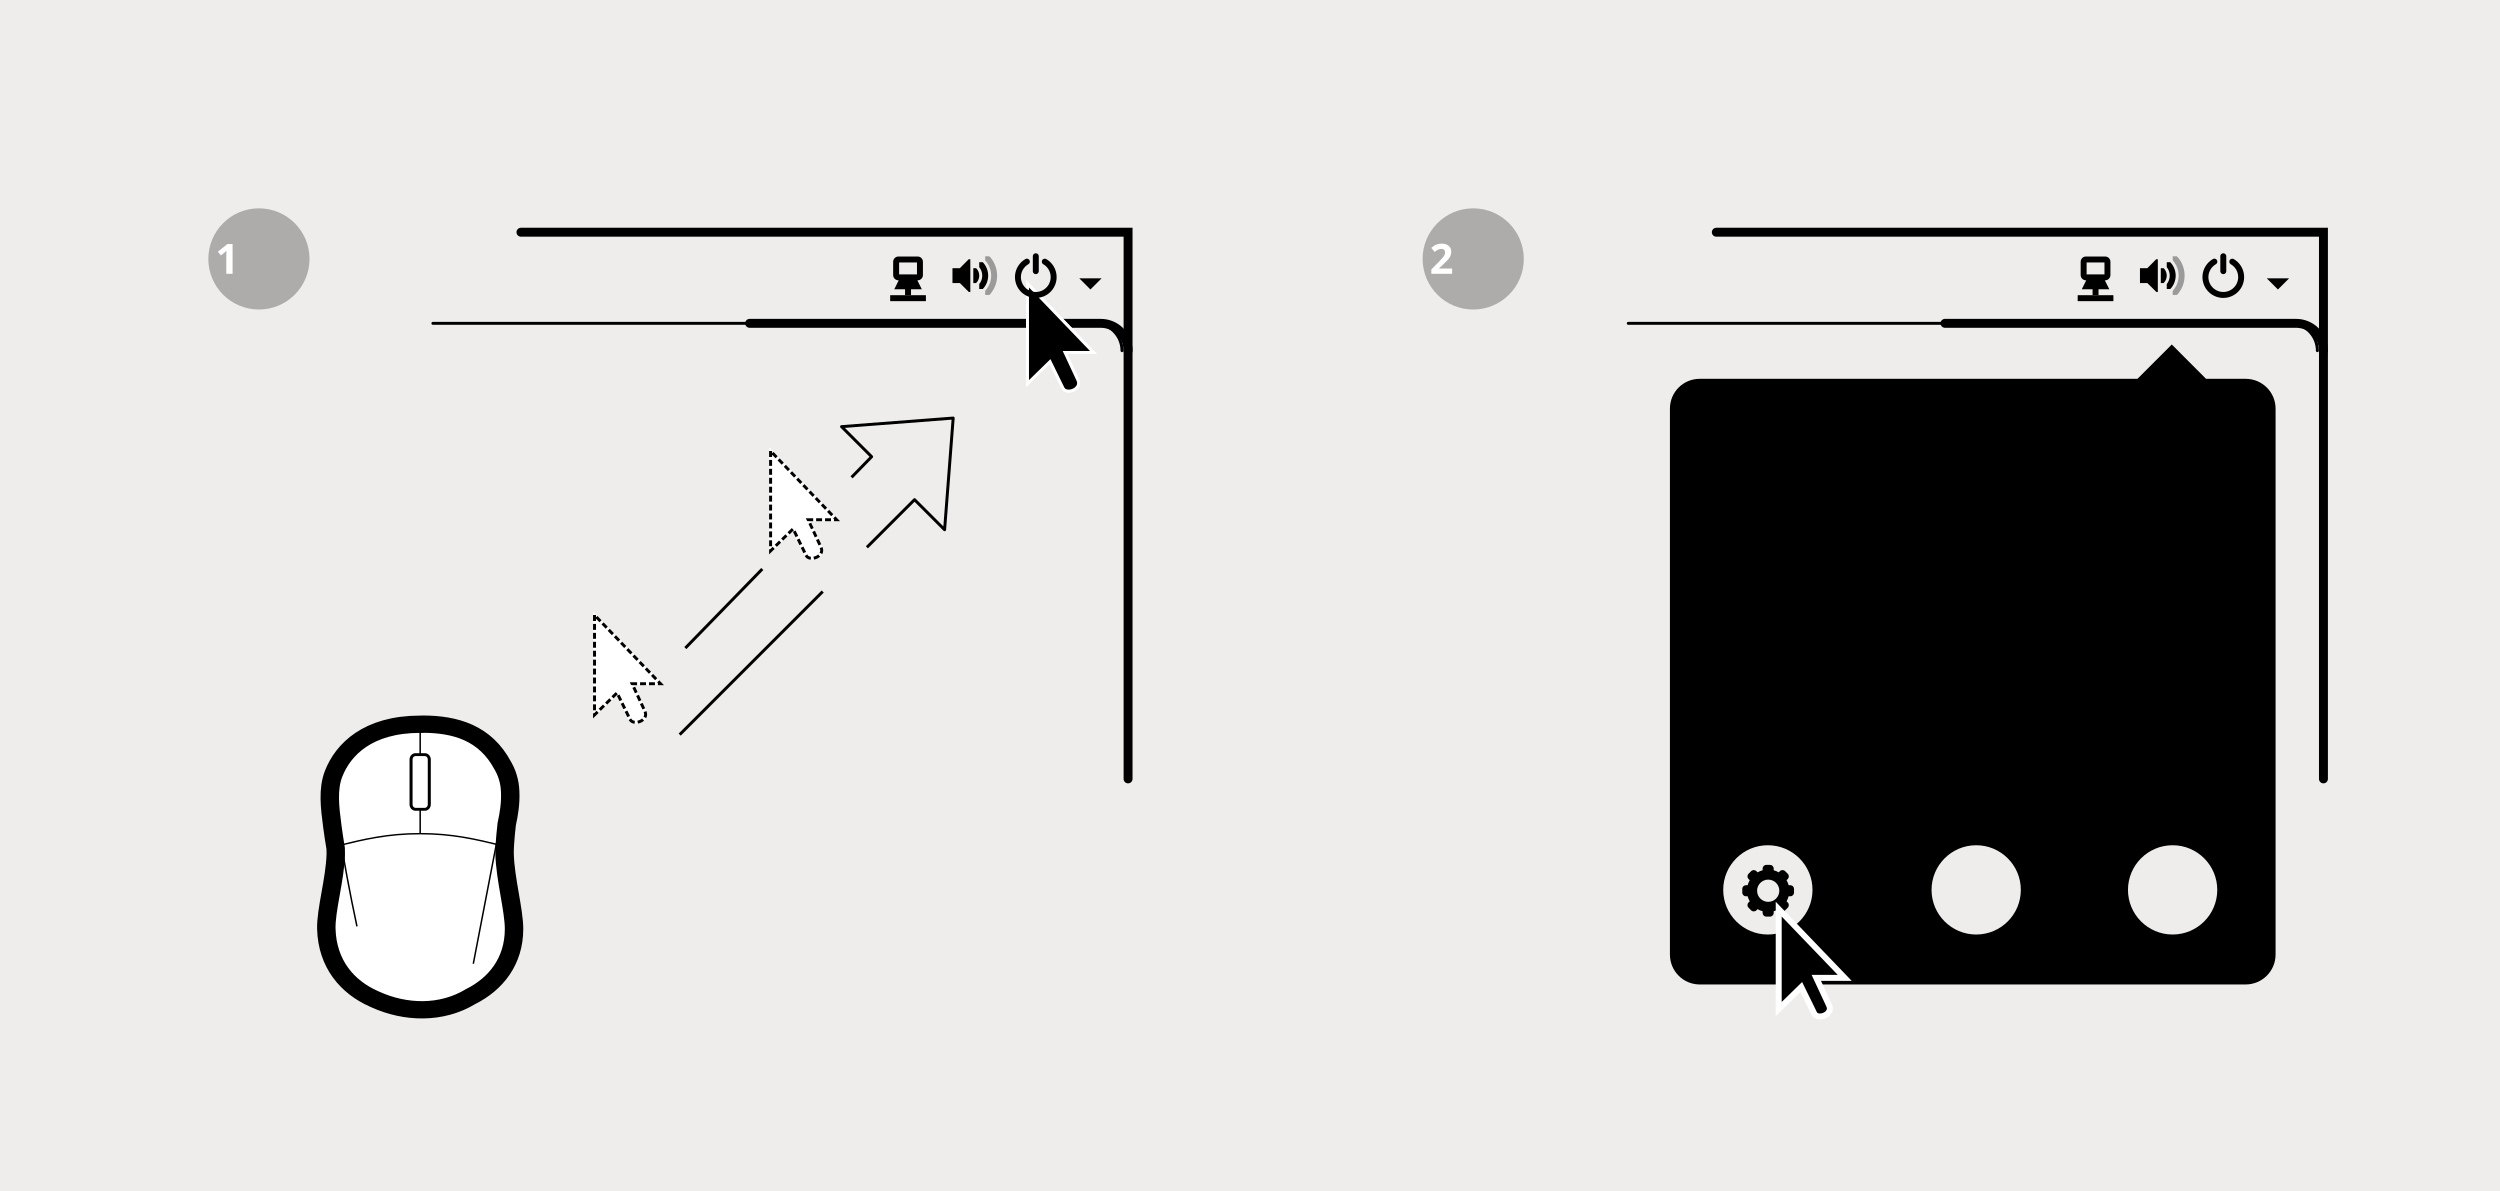
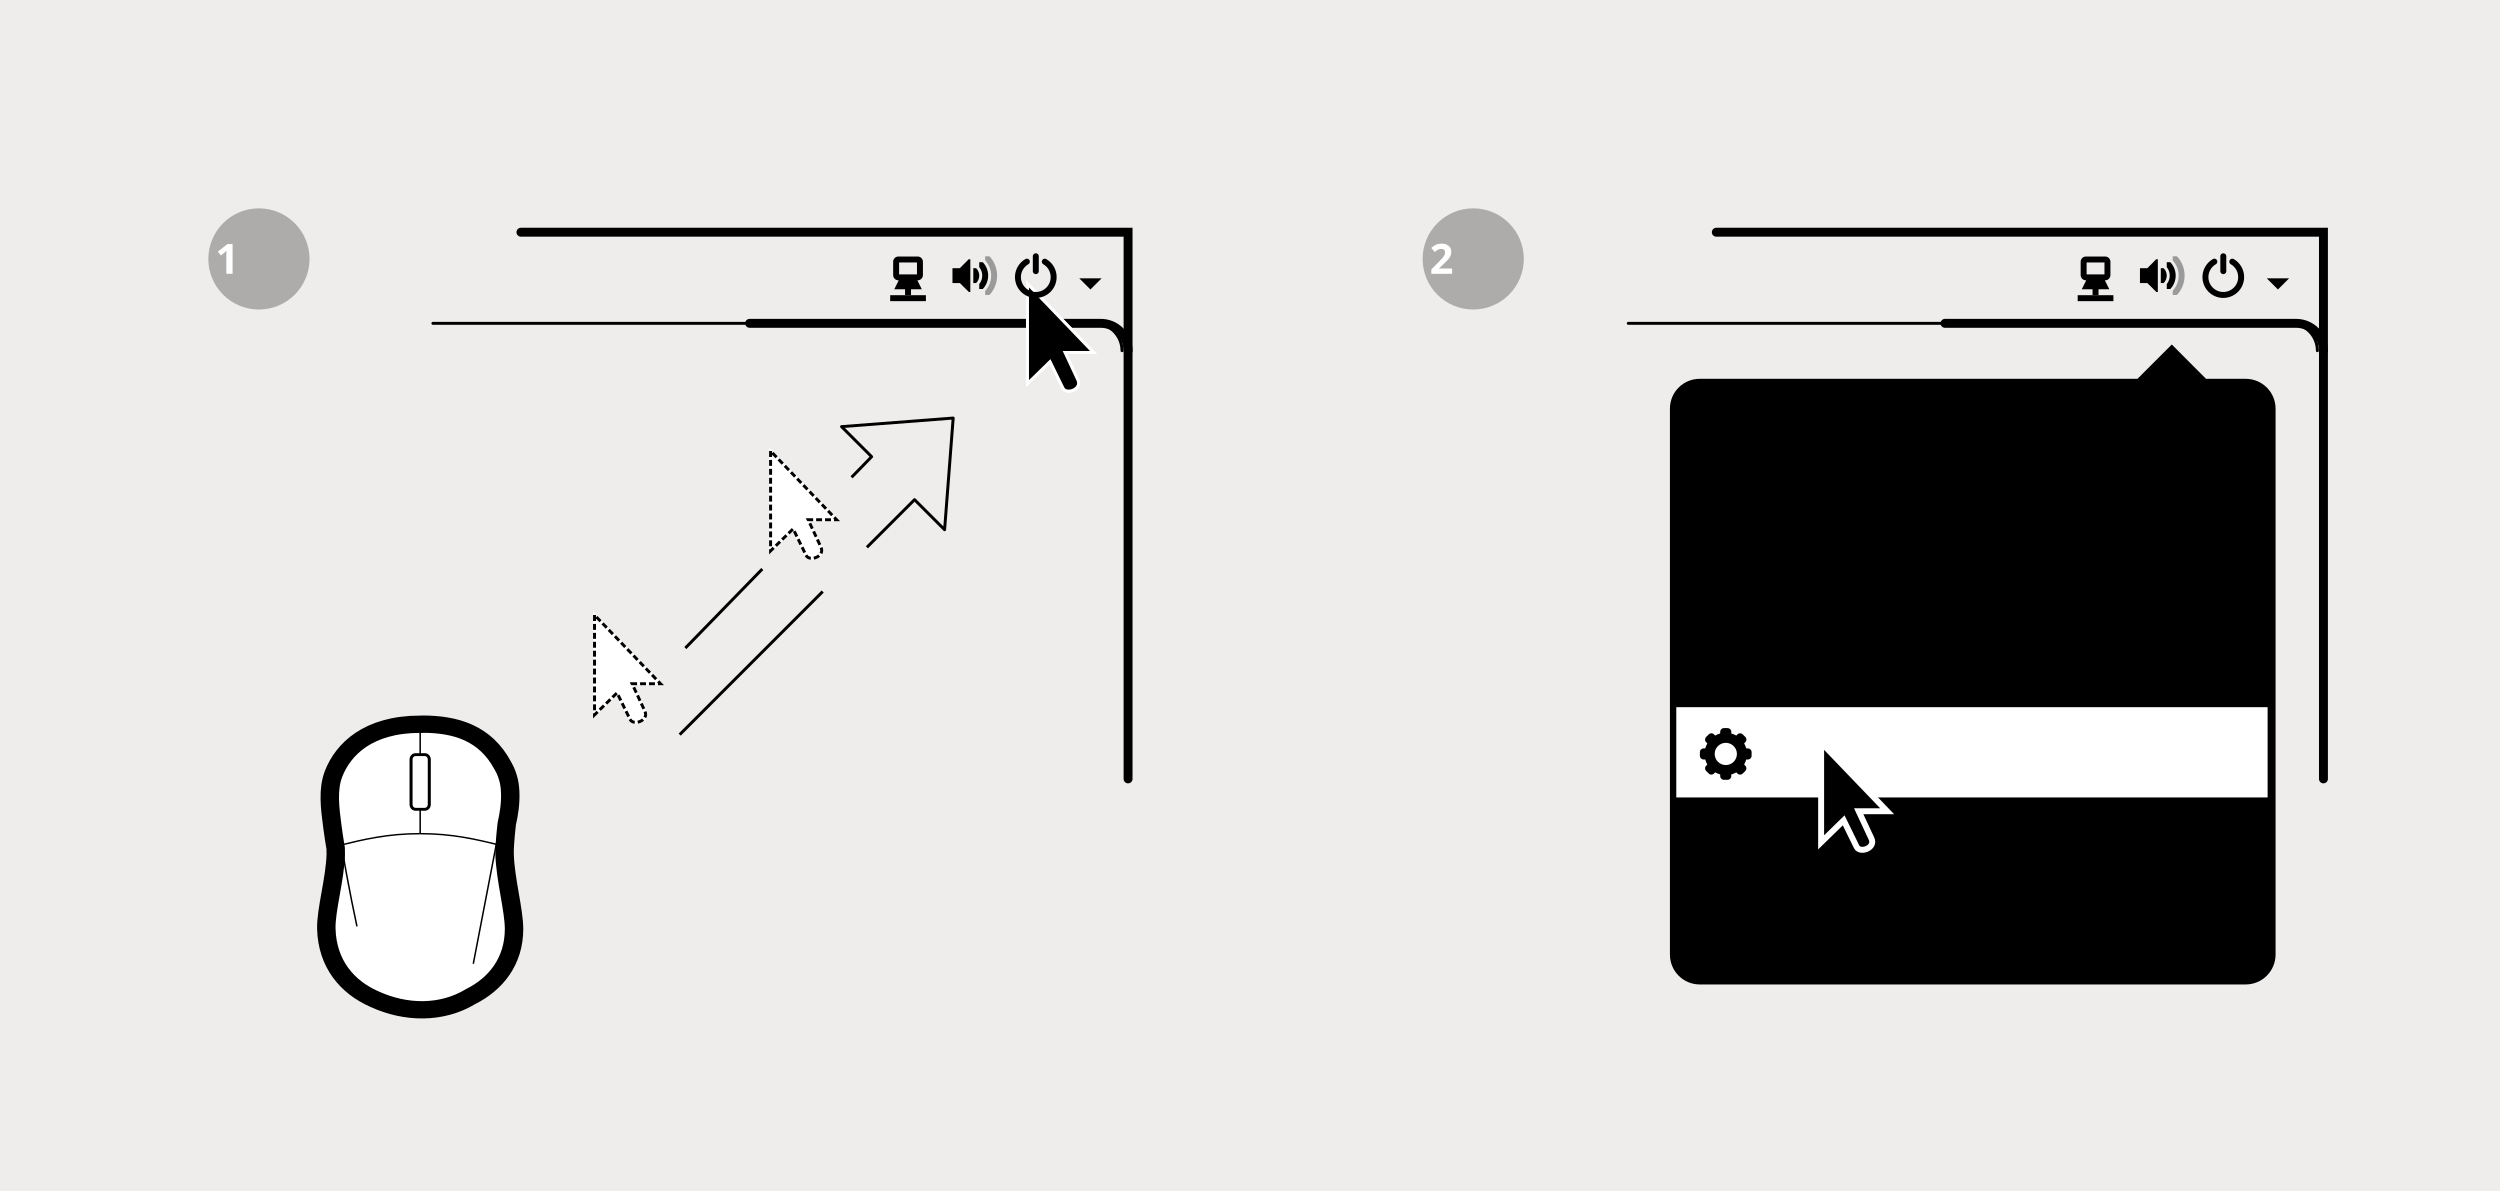
<svg xmlns="http://www.w3.org/2000/svg" xmlns:ns1="http://www.openswatchbook.org/uri/2009/osb" xmlns:xlink="http://www.w3.org/1999/xlink" width="840" height="400" id="svg10075" version="1.1">
  <defs id="defs10077">
    <linearGradient ns1:paint="gradient" id="RHEL7">
      <stop id="stop13323" offset="0" style="stop-color:#a3dbe8;stop-opacity:1;" />
      <stop id="stop13325" offset="1" style="stop-color:#a3dbe8;stop-opacity:1;" />
    </linearGradient>
    <linearGradient id="GNOME" ns1:paint="gradient">
      <stop style="stop-color:#eeedec;stop-opacity:1;" offset="0" id="stop11074" />
      <stop style="stop-color:#eeedec;stop-opacity:1" offset="1" id="stop11076" />
    </linearGradient>
    <linearGradient id="BLANK" ns1:paint="gradient">
      <stop style="stop-color:#eeedec;stop-opacity:0;" offset="0" id="stop7012" />
      <stop style="stop-color:#eeedec;stop-opacity:0" offset="1" id="stop7014" />
    </linearGradient>
    <linearGradient xlink:href="#GNOME" id="linearGradient7064" gradientTransform="matrix(1.183438,0,0,0.8732295,5.70167,444)" x1="-18.338" y1="490.549" x2="713.429" y2="490.549" gradientUnits="userSpaceOnUse" />
    <clipPath clipPathUnits="userSpaceOnUse" id="clipPath6279-7-9">
      <rect style="color:#bebebe;fill:#bebebe;fill-opacity:1;fill-rule:nonzero;stroke:none;stroke-width:2;marker:none;visibility:visible;display:inline;overflow:visible" id="rect6281-1-9" width="3.825" height="6.375" x="26.85" y="220.75" />
    </clipPath>
    <clipPath clipPathUnits="userSpaceOnUse" id="clipPath6265-3-4">
      <rect style="color:#bebebe;fill:#bebebe;fill-opacity:1;fill-rule:nonzero;stroke:none;stroke-width:2;marker:none;visibility:visible;display:inline;overflow:visible" id="rect6267-1-9" width="2.898" height="5.216" x="26.966" y="221.33" />
    </clipPath>
    <clipPath clipPathUnits="userSpaceOnUse" id="clipPath6259-8-81">
      <rect style="color:#bebebe;fill:#bebebe;fill-opacity:1;stroke:none;stroke-width:2;marker:none;visibility:visible;display:inline;overflow:visible" id="rect6261-6-6" width="1.876" height="4.873" x="26.999" y="221.502" />
    </clipPath>
    <clipPath clipPathUnits="userSpaceOnUse" id="clipPath6279-7-9-7">
      <rect style="color:#bebebe;fill:#bebebe;fill-opacity:1;fill-rule:nonzero;stroke:none;stroke-width:2;marker:none;visibility:visible;display:inline;overflow:visible" id="rect6281-1-9-2" width="3.825" height="6.375" x="26.85" y="220.75" />
    </clipPath>
    <clipPath clipPathUnits="userSpaceOnUse" id="clipPath6265-3-4-4">
      <rect style="color:#bebebe;fill:#bebebe;fill-opacity:1;fill-rule:nonzero;stroke:none;stroke-width:2;marker:none;visibility:visible;display:inline;overflow:visible" id="rect6267-1-9-2" width="2.898" height="5.216" x="26.966" y="221.33" />
    </clipPath>
    <clipPath clipPathUnits="userSpaceOnUse" id="clipPath6259-8-81-2">
      <rect style="color:#bebebe;fill:#bebebe;fill-opacity:1;stroke:none;stroke-width:2;marker:none;visibility:visible;display:inline;overflow:visible" id="rect6261-6-6-2" width="1.876" height="4.873" x="26.999" y="221.502" />
    </clipPath>
  </defs>
  <g id="layer1" transform="translate(0,-1092.362)">
    <rect style="fill:url(#linearGradient7064)" id="background" width="866" height="639" x="-16" y="872.362" />
  </g>
  <g id="layer2" transform="translate(0,-640)">
    <g id="g5895" transform="matrix(1.659682,0,0,1.59887,-623.1058,837.1912)">
      <g transform="matrix(0.2995878,0,0,0.291709,321.7885,-7.042621)" id="g5467">
        <path style="color:#000000;fill:#ffffff;stroke:#000000;stroke-width:12.459;stroke-linejoin:round;stroke-miterlimit:4;stroke-dasharray:none;marker:none;visibility:visible;display:inline;overflow:visible;enable-background:accumulate" d="m 464.469,123.031 0,0.125 c -0.444,-0.02 -0.894,-0.019 -1.312,-0.031 -0.02,-5e-4 -0.042,-6e-5 -0.062,0 l 0,-0.031 c -35.473,0 -52.121,18.179 -58.531,35.531 -4.166,11.276 -2.565,24.581 -0.906,38.062 0.617,5.015 1.389,10.378 2.25,15.906 0.052,1.534 0.095,3.022 0.062,4.25 -0.482,18.032 -6.738,40.146 -6.375,53.75 0.673,25.189 14.158,41.816 32.094,50.312 0.282,0.134 0.559,0.277 0.844,0.406 20.532,9.975 44.841,10.698 64.531,-2 17.006,-9.046 29.375,-25.397 29.375,-48.719 0,-13.609 -5.893,-35.718 -6.375,-53.75 -0.196,-7.319 1.438,-21.906 1.438,-21.906 1.536,-7.243 2.642,-15.026 2.344,-22.594 -0.004,-0.103 0.005,-0.209 0,-0.312 -0.112,-3.856 -0.641,-7.563 -1.688,-11.031 -0.118,-0.391 -0.243,-0.772 -0.375,-1.156 -0.101,-0.325 -0.172,-0.646 -0.281,-0.969 -0.607,-1.792 -1.424,-3.609 -2.375,-5.406 -0.068,-0.138 -0.151,-0.269 -0.219,-0.406 C 507.065,129.27 486.898,123.031 464.469,123.031 Z" id="use3906-7-3" />
      </g>
      <path id="path3896-9" d="m 471.255,79.201 5.307,-28.587 c 0.648,-3.578 1.27,-7.661 0.026,-10.804 -3.145,-7.945 -9.059,-9.964 -15.689,-9.964 l -0.38,0.015 c -9.796,0 -14.393,5.126 -16.164,10.02 l -3e-5,1e-6 c -1.15,3.18 -0.708,6.932 -0.25,10.733 0.744,6.175 2.227,14.066 3.598,20.733" style="color:#000000;fill:none;stroke:#000000;stroke-width:0.307;stroke-miterlimit:4;stroke-dasharray:none;marker:none;visibility:visible;display:inline;overflow:visible;enable-background:accumulate" />
      <path id="path5509" d="m 460.5,28.862 0,23" style="fill:none;stroke:#000000;stroke-width:0.307;stroke-linecap:butt;stroke-linejoin:miter;stroke-miterlimit:4;stroke-opacity:1;stroke-dasharray:none" />
      <rect ry="1.023" rx="0.905" y="35.253" x="458.654" height="11.488" width="3.692" id="rect5511" style="color:#000000;fill:#ffffff;stroke:#000000;stroke-width:0.614;stroke-linecap:square;stroke-linejoin:round;stroke-miterlimit:4;stroke-opacity:1;stroke-dasharray:none;stroke-dashoffset:0;marker:none;visibility:visible;display:inline;overflow:visible;enable-background:accumulate" />
      <path d="m 444,54.362 c 5.145,-1.307 9.934,-2.504 16.493,-2.5 6.558,-0.004 11.348,1.193 16.493,2.5" style="fill:none;stroke:#000000;stroke-width:0.307;stroke-linecap:butt;stroke-linejoin:miter;stroke-miterlimit:4;stroke-opacity:1;stroke-dasharray:none" id="path5509-2-7" />
    </g>
    <g transform="matrix(-1.423053,0,0,1.423053,588.1341,373.474)" id="g3938">
      <path id="rect3201" d="m 146.938,371.198 0,-129.075 143.352,0" style="color:#000000;fill:#000000;fill-opacity:0;fill-rule:nonzero;stroke:#000000;stroke-width:2.108;stroke-linecap:round;stroke-linejoin:miter;stroke-miterlimit:4;stroke-opacity:1;stroke-dashoffset:0;marker:none;visibility:visible;display:inline;overflow:visible;enable-background:accumulate" />
      <path d="m 148.371,270.089 c 0,-3.564 2.888,-6.454 6.451,-6.454 l 156.254,0" style="fill:none;stroke:#000000;stroke-width:0.703px;stroke-linecap:round;stroke-linejoin:miter;stroke-opacity:1" id="path3995" />
      <path d="m 146.938,270.089 c 0,-3.564 2.888,-6.454 6.451,-6.454 l 82.907,0" style="fill:none;stroke:#000000;stroke-width:2.108;stroke-linecap:round;stroke-linejoin:miter;stroke-miterlimit:4;stroke-opacity:1;stroke-dasharray:none" id="path3995-8" />
      <g transform="matrix(-1.433523,0,0,1.43417,208.8288,250.9712)" id="default-pointer-c-1" style="display:inline">
        <path style="color:#000000;fill:url(#linearGradient4726-2-9);fill-opacity:1;fill-rule:nonzero;stroke:#ffffff;stroke-width:0.49;stroke-linecap:butt;stroke-linejoin:miter;stroke-miterlimit:10;stroke-opacity:1;stroke-dasharray:none;stroke-dashoffset:0;marker:none;visibility:visible;display:block;overflow:visible;enable-background:accumulate" d="m 26.605,2.318 0,16.44 3.712,-3.624 2.121,4.331 c 0.52,1.171 3.221,0.23 2.453,-1.337 l -2.099,-4.497 4.685,0 L 26.605,2.318 Z" id="path5565-2" />
        <path id="path6242-4" d="m 26.605,2.318 0,16.44 3.712,-3.624 2.121,4.331 c 0.52,1.171 3.221,0.23 2.453,-1.337 l -2.099,-4.497 4.685,0 L 26.605,2.318 Z" style="color:#000000;fill:#000000;fill-opacity:1;fill-rule:nonzero;stroke:#ffffff;stroke-width:0.49;stroke-linecap:butt;stroke-linejoin:miter;stroke-miterlimit:10;stroke-opacity:1;stroke-dasharray:none;stroke-dashoffset:0;marker:none;visibility:visible;display:block;overflow:visible;enable-background:accumulate" />
      </g>
      <path id="rect12572-5" d="m 251.229,340.055 -17.679,-18.161 m -21.571,-22.158 -4.487,-4.609 7.096,-7.099 -26.355,-2.028 2.027,26.367 7.096,-7.099 10.998,11.003 m 10.931,10.936 33.271,33.286" style="color:#000000;fill:none;stroke:#000000;stroke-width:0.703;stroke-linecap:square;stroke-linejoin:round;stroke-miterlimit:4;stroke-opacity:1;stroke-dashoffset:0.95;marker:none;visibility:visible;display:inline;overflow:visible;enable-background:accumulate" />
      <g transform="matrix(-1.433523,0,0,1.43417,269.4834,290.4571)" id="default-pointer-c-1-2" style="display:inline">
        <path style="color:#000000;fill:url(#linearGradient4726-2-4-0);fill-opacity:1;fill-rule:nonzero;stroke:#ffffff;stroke-width:0.49;stroke-linecap:butt;stroke-linejoin:miter;stroke-miterlimit:10;stroke-opacity:1;stroke-dasharray:none;stroke-dashoffset:0;marker:none;visibility:visible;display:block;overflow:visible;enable-background:accumulate" d="m 26.605,2.318 0,16.44 3.712,-3.624 2.121,4.331 c 0.52,1.171 3.221,0.23 2.453,-1.337 l -2.099,-4.497 4.685,0 L 26.605,2.318 Z" id="path5565-2-4" />
        <path id="path6242-4-9" d="m 26.605,2.318 0,16.44 3.712,-3.624 2.121,4.331 c 0.52,1.171 3.221,0.23 2.453,-1.337 l -2.099,-4.497 4.685,0 L 26.605,2.318 Z" style="color:#000000;fill:#ffffff;fill-opacity:1;fill-rule:nonzero;stroke:#000000;stroke-width:0.49;stroke-linecap:butt;stroke-linejoin:miter;stroke-miterlimit:10;stroke-opacity:1;stroke-dasharray:0.98, 0.49;stroke-dashoffset:0;marker:none;visibility:visible;display:block;overflow:visible;enable-background:accumulate" />
      </g>
      <g transform="matrix(-1.433523,0,0,1.43417,311.0555,329.1797)" id="default-pointer-c-1-2-5" style="display:inline">
        <path style="color:#000000;fill:url(#linearGradient4726-2-4-7-0);fill-opacity:1;fill-rule:nonzero;stroke:#ffffff;stroke-width:0.49;stroke-linecap:butt;stroke-linejoin:miter;stroke-miterlimit:10;stroke-opacity:1;stroke-dasharray:none;stroke-dashoffset:0;marker:none;visibility:visible;display:block;overflow:visible;enable-background:accumulate" d="m 26.605,2.318 0,16.44 3.712,-3.624 2.121,4.331 c 0.52,1.171 3.221,0.23 2.453,-1.337 l -2.099,-4.497 4.685,0 L 26.605,2.318 Z" id="path5565-2-4-9" />
        <path id="path6242-4-9-7" d="m 26.605,2.318 0,16.44 3.712,-3.624 2.121,4.331 c 0.52,1.171 3.221,0.23 2.453,-1.337 l -2.099,-4.497 4.685,0 L 26.605,2.318 Z" style="color:#000000;fill:#ffffff;fill-opacity:1;fill-rule:nonzero;stroke:#000000;stroke-width:0.49;stroke-linecap:butt;stroke-linejoin:miter;stroke-miterlimit:10;stroke-opacity:1;stroke-dasharray:0.98, 0.49;stroke-dashoffset:0;marker:none;visibility:visible;display:block;overflow:visible;enable-background:accumulate" />
      </g>
    </g>
    <g id="g11020" transform="translate(-35,-4.36217)">
      <path transform="translate(2,453.3622)" d="m 137,278 c 0,9.389 -7.611,17 -17,17 -9.389,0 -17,-7.611 -17,-17 0,-9.389 7.611,-17 17,-17 9.389,0 17,7.611 17,17 z" id="path11014" style="color:#000000;fill:#000000;fill-opacity:0.275;stroke:none;stroke-width:1.07;marker:none;visibility:visible;display:inline;overflow:visible;enable-background:accumulate" />
      <text id="text11016" y="736.362" x="122.293" style="font-style:normal;font-variant:normal;font-weight:bold;font-stretch:normal;line-height:0%;font-family:Cantarell;-inkscape-font-specification:'Cantarell Bold';text-align:center;letter-spacing:0px;word-spacing:0px;writing-mode:lr-tb;text-anchor:middle;fill:#ffffff;fill-opacity:1;stroke:none" xml:space="preserve">
        <tspan y="736.362" x="122.293" id="tspan11018" style="font-size:14px;line-height:1.25">1</tspan>
      </text>
    </g>
    <g transform="translate(373,-4.36217)" id="g6104">
      <path style="color:#000000;fill:#000000;fill-opacity:0.275;stroke:none;stroke-width:1.07;marker:none;visibility:visible;display:inline;overflow:visible;enable-background:accumulate" id="path6106" d="m 137,278 c 0,9.389 -7.611,17 -17,17 -9.389,0 -17,-7.611 -17,-17 0,-9.389 7.611,-17 17,-17 9.389,0 17,7.611 17,17 z" transform="translate(2,453.3622)" />
      <text xml:space="preserve" style="font-style:normal;font-variant:normal;font-weight:bold;font-stretch:normal;line-height:0%;font-family:Cantarell;-inkscape-font-specification:'Cantarell Bold';text-align:center;letter-spacing:0px;word-spacing:0px;writing-mode:lr-tb;text-anchor:middle;fill:#ffffff;fill-opacity:1;stroke:none" x="122.293" y="736.362" id="text6108">
        <tspan id="tspan6110" x="122.293" y="736.362" style="font-size:14px;line-height:1.25">2</tspan>
      </text>
    </g>
    <g id="g6112" transform="matrix(-1.423053,0,0,1.423053,989.7778,373.474)">
      <path style="color:#000000;fill:#000000;fill-opacity:0;fill-rule:nonzero;stroke:#000000;stroke-width:2.108;stroke-linecap:round;stroke-linejoin:miter;stroke-miterlimit:4;stroke-opacity:1;stroke-dashoffset:0;marker:none;visibility:visible;display:inline;overflow:visible;enable-background:accumulate" d="m 146.938,371.198 0,-129.075 143.352,0" id="path6114" />
      <path id="path6116" style="fill:none;stroke:#000000;stroke-width:0.703px;stroke-linecap:round;stroke-linejoin:miter;stroke-opacity:1" d="m 148.371,270.089 c 0,-3.564 2.888,-6.454 6.451,-6.454 l 156.254,0" />
      <path id="path6122" style="fill:none;stroke:#000000;stroke-width:2.108;stroke-linecap:round;stroke-linejoin:miter;stroke-miterlimit:4;stroke-opacity:1;stroke-dasharray:none" d="m 146.938,270.089 c 0,-3.564 2.888,-6.454 6.451,-6.454 l 82.907,0" />
      <g style="display:inline" id="g6124" transform="matrix(-1.433523,0,0,1.43417,-39.17119,345.9712)" />
-       <path style="color:#000000;fill:#000000;fill-opacity:1;stroke:none;stroke-width:1.07;marker:none;visibility:visible;display:inline;overflow:visible;enable-background:accumulate" d="M 729.719 115.75 L 718.188 127.281 L 571.125 127.281 C 565.565 127.281 561.094 131.753 561.094 137.312 L 561.094 320.719 C 561.094 326.278 565.565 330.781 571.125 330.781 L 754.531 330.781 C 760.091 330.781 764.594 326.278 764.594 320.719 L 764.594 137.312 C 764.594 131.753 760.091 127.281 754.531 127.281 L 741.219 127.281 L 729.719 115.75 z M 594 284 C 602.284 284 609 290.716 609 299 C 609 307.284 602.284 314 594 314 C 585.716 314 579 307.284 579 299 C 579 290.716 585.716 284 594 284 z M 664 284 C 672.284 284 679 290.716 679 299 C 679 307.284 672.284 314 664 314 C 655.716 314 649 307.284 649 299 C 649 290.716 655.716 284 664 284 z M 730 284 C 738.284 284 745 290.716 745 299 C 745 307.284 738.284 314 730 314 C 721.716 314 715 307.284 715 299 C 715 290.716 721.716 284 730 284 z " transform="matrix(-0.7027145,0,0,0.7027145,695.5312,187.2917)" id="rect6144" />
-       <g id="g15931" style="display:inline;enable-background:new" transform="matrix(-0.8749682,0,0,0.8749682,295.5344,-193.8734)">
-         <rect style="color:#bebebe;display:inline;overflow:visible;visibility:visible;opacity:0.515;fill:none;stroke:none;stroke-width:3;marker:none;enable-background:accumulate" id="rect15927" width="16" height="16" x="11.983" y="668.005" />
+       <path style="color:#000000;display:inline;overflow:visible;visibility:visible;fill:#000000;fill-opacity:1;stroke:none;stroke-width:1.07;marker:none;enable-background:accumulate" d="M 729.719,115.75 718.188,127.281 H 571.125 c -5.56,0 -10.031,4.472 -10.031,10.031 v 183.406 c 0,5.56 4.472,10.062 10.031,10.062 h 183.406 c 5.56,0 10.062,-4.503 10.062,-10.062 V 137.312 c 0,-5.56 -4.503,-10.031 -10.062,-10.031 h -13.312 z" transform="matrix(-0.7027145,0,0,0.7027145,695.5312,187.2917)" id="rect6144" />
+       <rect style="opacity:1;vector-effect:none;fill:#ffffff;fill-opacity:1;stroke:none;stroke-width:4.579;stroke-linecap:butt;stroke-linejoin:miter;stroke-miterlimit:4;stroke-dasharray:none;stroke-dashoffset:0;stroke-opacity:1;marker:none;marker-start:none;marker-mid:none;marker-end:none;paint-order:normal" id="rect898" width="139.618" height="21.314" x="-299.74" y="354.265" transform="scale(-1,1)" rx="0" ry="0" />
+       <g id="g15931" style="display:inline;fill:#000000;enable-background:new" transform="matrix(-0.8749682,0,0,0.8749682,305.548,-226.1715)">
        <path style="display:inline;opacity:1;vector-effect:none;fill:#000000;fill-opacity:1;stroke:none;stroke-width:0.062;stroke-linecap:butt;stroke-linejoin:miter;stroke-miterlimit:4;stroke-dasharray:none;stroke-dashoffset:0;stroke-opacity:1;marker:none;marker-start:none;marker-mid:none;marker-end:none;paint-order:normal;enable-background:new" d="m 367.484,321.023 c -0.552,0 -0.998,0.446 -0.998,0.998 v 0.451 a 5.734,5.734 0 0 0 -1.355,0.566 l -0.322,-0.322 c -0.391,-0.391 -1.02,-0.391 -1.41,0 l -0.705,0.705 c -0.391,0.391 -0.391,1.02 0,1.41 l 0.32,0.32 a 5.734,5.734 0 0 0 -0.561,1.357 H 362 c -0.552,0 -0.998,0.444 -0.998,0.996 v 0.998 c 0,0.552 0.446,0.996 0.998,0.996 h 0.449 a 5.734,5.734 0 0 0 0.566,1.355 l -0.322,0.322 c -0.391,0.391 -0.391,1.02 0,1.41 l 0.705,0.705 c 0.391,0.391 1.02,0.391 1.41,0 l 0.32,-0.32 a 5.734,5.734 0 0 0 1.357,0.561 v 0.455 c 0,0.552 0.446,0.996 0.998,0.996 h 0.996 c 0.552,0 0.998,-0.444 0.998,-0.996 v -0.451 a 5.734,5.734 0 0 0 1.355,-0.566 l 0.322,0.322 c 0.391,0.391 1.02,0.391 1.41,0 l 0.705,-0.705 c 0.391,-0.391 0.391,-1.02 0,-1.41 l -0.32,-0.32 A 5.734,5.734 0 0 0 373.512,329.5 h 0.453 c 0.552,0 0.998,-0.444 0.998,-0.996 v -0.998 c 0,-0.552 -0.446,-0.996 -0.998,-0.996 h -0.449 a 5.734,5.734 0 0 0 -0.566,-1.355 l 0.322,-0.322 c 0.391,-0.391 0.391,-1.02 0,-1.41 l -0.705,-0.705 c -0.391,-0.391 -1.02,-0.391 -1.41,0 l -0.32,0.32 a 5.734,5.734 0 0 0 -1.357,-0.561 v -0.455 c 0,-0.552 -0.446,-0.998 -0.998,-0.998 z M 368,325 a 3,3 0 0 1 3,3 3,3 0 0 1 -3,3 3,3 0 0 1 -3,-3 3,3 0 0 1 3,-3 z" transform="translate(-348,348)" id="rect991-5" />
      </g>
-       <path style="color:#000000;display:block;overflow:visible;visibility:visible;fill:#000000;fill-opacity:1;fill-rule:nonzero;stroke:#ffffff;stroke-width:1.405;stroke-linecap:butt;stroke-linejoin:miter;stroke-miterlimit:10;stroke-dasharray:none;stroke-dashoffset:0;stroke-opacity:1;marker:none;enable-background:accumulate" d="m 275.555,401.954 v 23.578 l -5.322,-5.197 -3.041,6.211 c -0.745,1.68 -4.617,0.329 -3.516,-1.917 l 3.009,-6.449 h -6.715 z" id="path6128" />
+       <path style="color:#000000;display:block;overflow:visible;visibility:visible;fill:#000000;fill-opacity:1;fill-rule:nonzero;stroke:#ffffff;stroke-width:1.405;stroke-linecap:butt;stroke-linejoin:miter;stroke-miterlimit:10;stroke-dasharray:none;stroke-dashoffset:0;stroke-opacity:1;marker:none;enable-background:accumulate" d="m 265.542,362.602 v 23.578 l -5.322,-5.197 -3.041,6.211 c -0.745,1.68 -4.617,0.329 -3.516,-1.917 l 3.009,-6.449 h -6.715 z" id="path6128" />
    </g>
    <g transform="translate(-388.9713,676.1053)" id="g12006">
      <g id="g5525" transform="translate(689,-168)" style="display:inline">
        <path id="path5533" d="m 20,222 2.484,0 2.969,-3 0.547,0.016 0,11 -0.475,8.3e-4 L 22.484,227 20,227 l 0,-5 z" style="color:#bebebe;fill:#000000;fill-opacity:1;fill-rule:nonzero;stroke:none;stroke-width:1;marker:none;visibility:visible;display:inline;overflow:visible" />
        <rect style="color:#bebebe;fill:none;stroke:none;stroke-width:1;marker:none;visibility:visible;display:inline;overflow:visible" id="rect5535" width="16" height="16" x="20" y="217" />
        <path clip-path="url(#clipPath6279-7-9-7)" style="fill:none;stroke:#000000;stroke-width:2.55;stroke-linecap:round;stroke-miterlimit:4;stroke-opacity:1;stroke-dasharray:none;display:inline" id="path3718-5" d="m 27.191,221.684 c 1.245,1.245 1.245,3.263 0,4.508 0,0 0,0 0,0" transform="matrix(0.784314,0,0,0.784314,5.94118,48.8628)" />
        <path clip-path="url(#clipPath6265-3-4-4)" transform="matrix(1.72549,0,0,1.72549,-17.5294,-161.902)" d="m 27.191,221.684 c 1.245,1.245 1.245,3.263 0,4.508 0,0 0,0 0,0" id="path3726-1" style="fill:none;stroke:#000000;stroke-width:1.159;stroke-linecap:round;stroke-miterlimit:4;stroke-opacity:1;stroke-dasharray:none;display:inline" />
        <path clip-path="url(#clipPath6259-8-81-2)" style="opacity:0.35;fill:none;stroke:#000000;stroke-width:0.75;stroke-linecap:round;stroke-miterlimit:4;stroke-opacity:1;stroke-dasharray:none;display:inline" id="path3728-0" d="m 27.191,221.684 c 1.245,1.245 1.245,3.263 0,4.508 0,0 0,0 0,0" transform="matrix(2.66667,0,0,2.66667,-41,-372.666)" />
      </g>
      <g transform="translate(689,-639)" id="g4692-3" style="display:inline">
        <rect style="color:#bebebe;fill:none;stroke:none;stroke-width:1;marker:none;visibility:visible;display:inline;overflow:visible;enable-background:new" id="rect10837-3-0" y="688" x="40" ry="0.151" rx="0.144" height="16" width="16" />
        <path transform="matrix(0.8569427,0,0,0.8571428,6.866749,99.42864)" d="m 51.523,689.951 c 3.341,1.946 4.471,6.231 2.525,9.572 -1.946,3.341 -6.231,4.471 -9.572,2.525 -3.341,-1.946 -4.471,-6.231 -2.525,-9.572 0.613,-1.052 1.489,-1.926 2.543,-2.535" id="path3869-2" style="color:#000000;fill:none;stroke:#000000;stroke-width:2.334;stroke-linecap:round;stroke-miterlimit:4;stroke-opacity:1;stroke-dasharray:none;marker:none;visibility:visible;display:inline;overflow:visible;enable-background:accumulate" />
        <path id="path4710" d="m 48,689 0,5" style="fill:none;stroke:#000000;stroke-width:2;stroke-linecap:round;stroke-linejoin:miter;stroke-miterlimit:4;stroke-opacity:1;stroke-dasharray:none" />
      </g>
      <g id="g12661" transform="translate(666.0729,-166.9177)" style="display:inline">
        <rect y="217" x="20" height="16" width="16" id="rect12673" style="color:#bebebe;fill:none;stroke:none;stroke-width:1;marker:none;visibility:visible;display:inline;overflow:visible" />
        <path id="rect12675" transform="translate(80,257)" d="m -55.25,-40 c -0.952,0 -1.75,0.798 -1.75,1.75 l 0,4.5 c 0,0.952 0.798,1.75 1.75,1.75 l 0.125,0 -0.781,1.562 -0.719,1.438 1.625,0 6,0 1.625,0 -0.719,-1.438 L -48.875,-32 l 0.125,0 c 0.952,0 1.75,-0.798 1.75,-1.75 l 0,-4.5 c 0,-0.952 -0.798,-1.75 -1.75,-1.75 l -6.5,0 z m 0.25,2 6,0 0,4 -6,0 0,-4 z" style="font-size:medium;font-style:normal;font-variant:normal;font-weight:normal;font-stretch:normal;text-indent:0;text-align:start;text-decoration:none;line-height:normal;letter-spacing:normal;word-spacing:normal;text-transform:none;direction:ltr;block-progression:tb;writing-mode:lr-tb;text-anchor:start;baseline-shift:baseline;color:#bebebe;fill:#000000;fill-opacity:1;stroke:none;stroke-width:2;marker:none;visibility:visible;display:inline;overflow:visible;enable-background:accumulate;font-family:Sans;-inkscape-font-specification:Sans" />
        <path style="color:#bebebe;fill:none;stroke:#000000;stroke-width:2;stroke-linecap:butt;stroke-linejoin:miter;stroke-miterlimit:4;stroke-opacity:1;stroke-dasharray:none;stroke-dashoffset:0;marker:none;visibility:visible;display:inline;overflow:visible" d="m 88,196 0,4" id="path12679" transform="translate(-60.0003,30)" />
        <path style="color:#bebebe;fill:#bebebe;fill-opacity:1;fill-rule:nonzero;stroke:#000000;stroke-width:2;stroke-linecap:butt;stroke-linejoin:miter;stroke-miterlimit:4;stroke-opacity:1;stroke-dasharray:none;stroke-dashoffset:0;marker:none;visibility:visible;display:inline;overflow:visible" d="m 22,231 12,0" id="path12681" />
      </g>
      <path id="rect12003" d="m 759.107,57.416 -3.75,3.75 -3.75,-3.75 z" style="color:#000000;fill:#000000;fill-opacity:1;stroke:none;stroke-width:3;marker:none;visibility:visible;display:inline;overflow:visible;enable-background:accumulate" />
    </g>
    <use x="0" y="0" xlink:href="#g12006" id="use15062" transform="translate(399,0)" width="840" height="400" />
  </g>
</svg>
